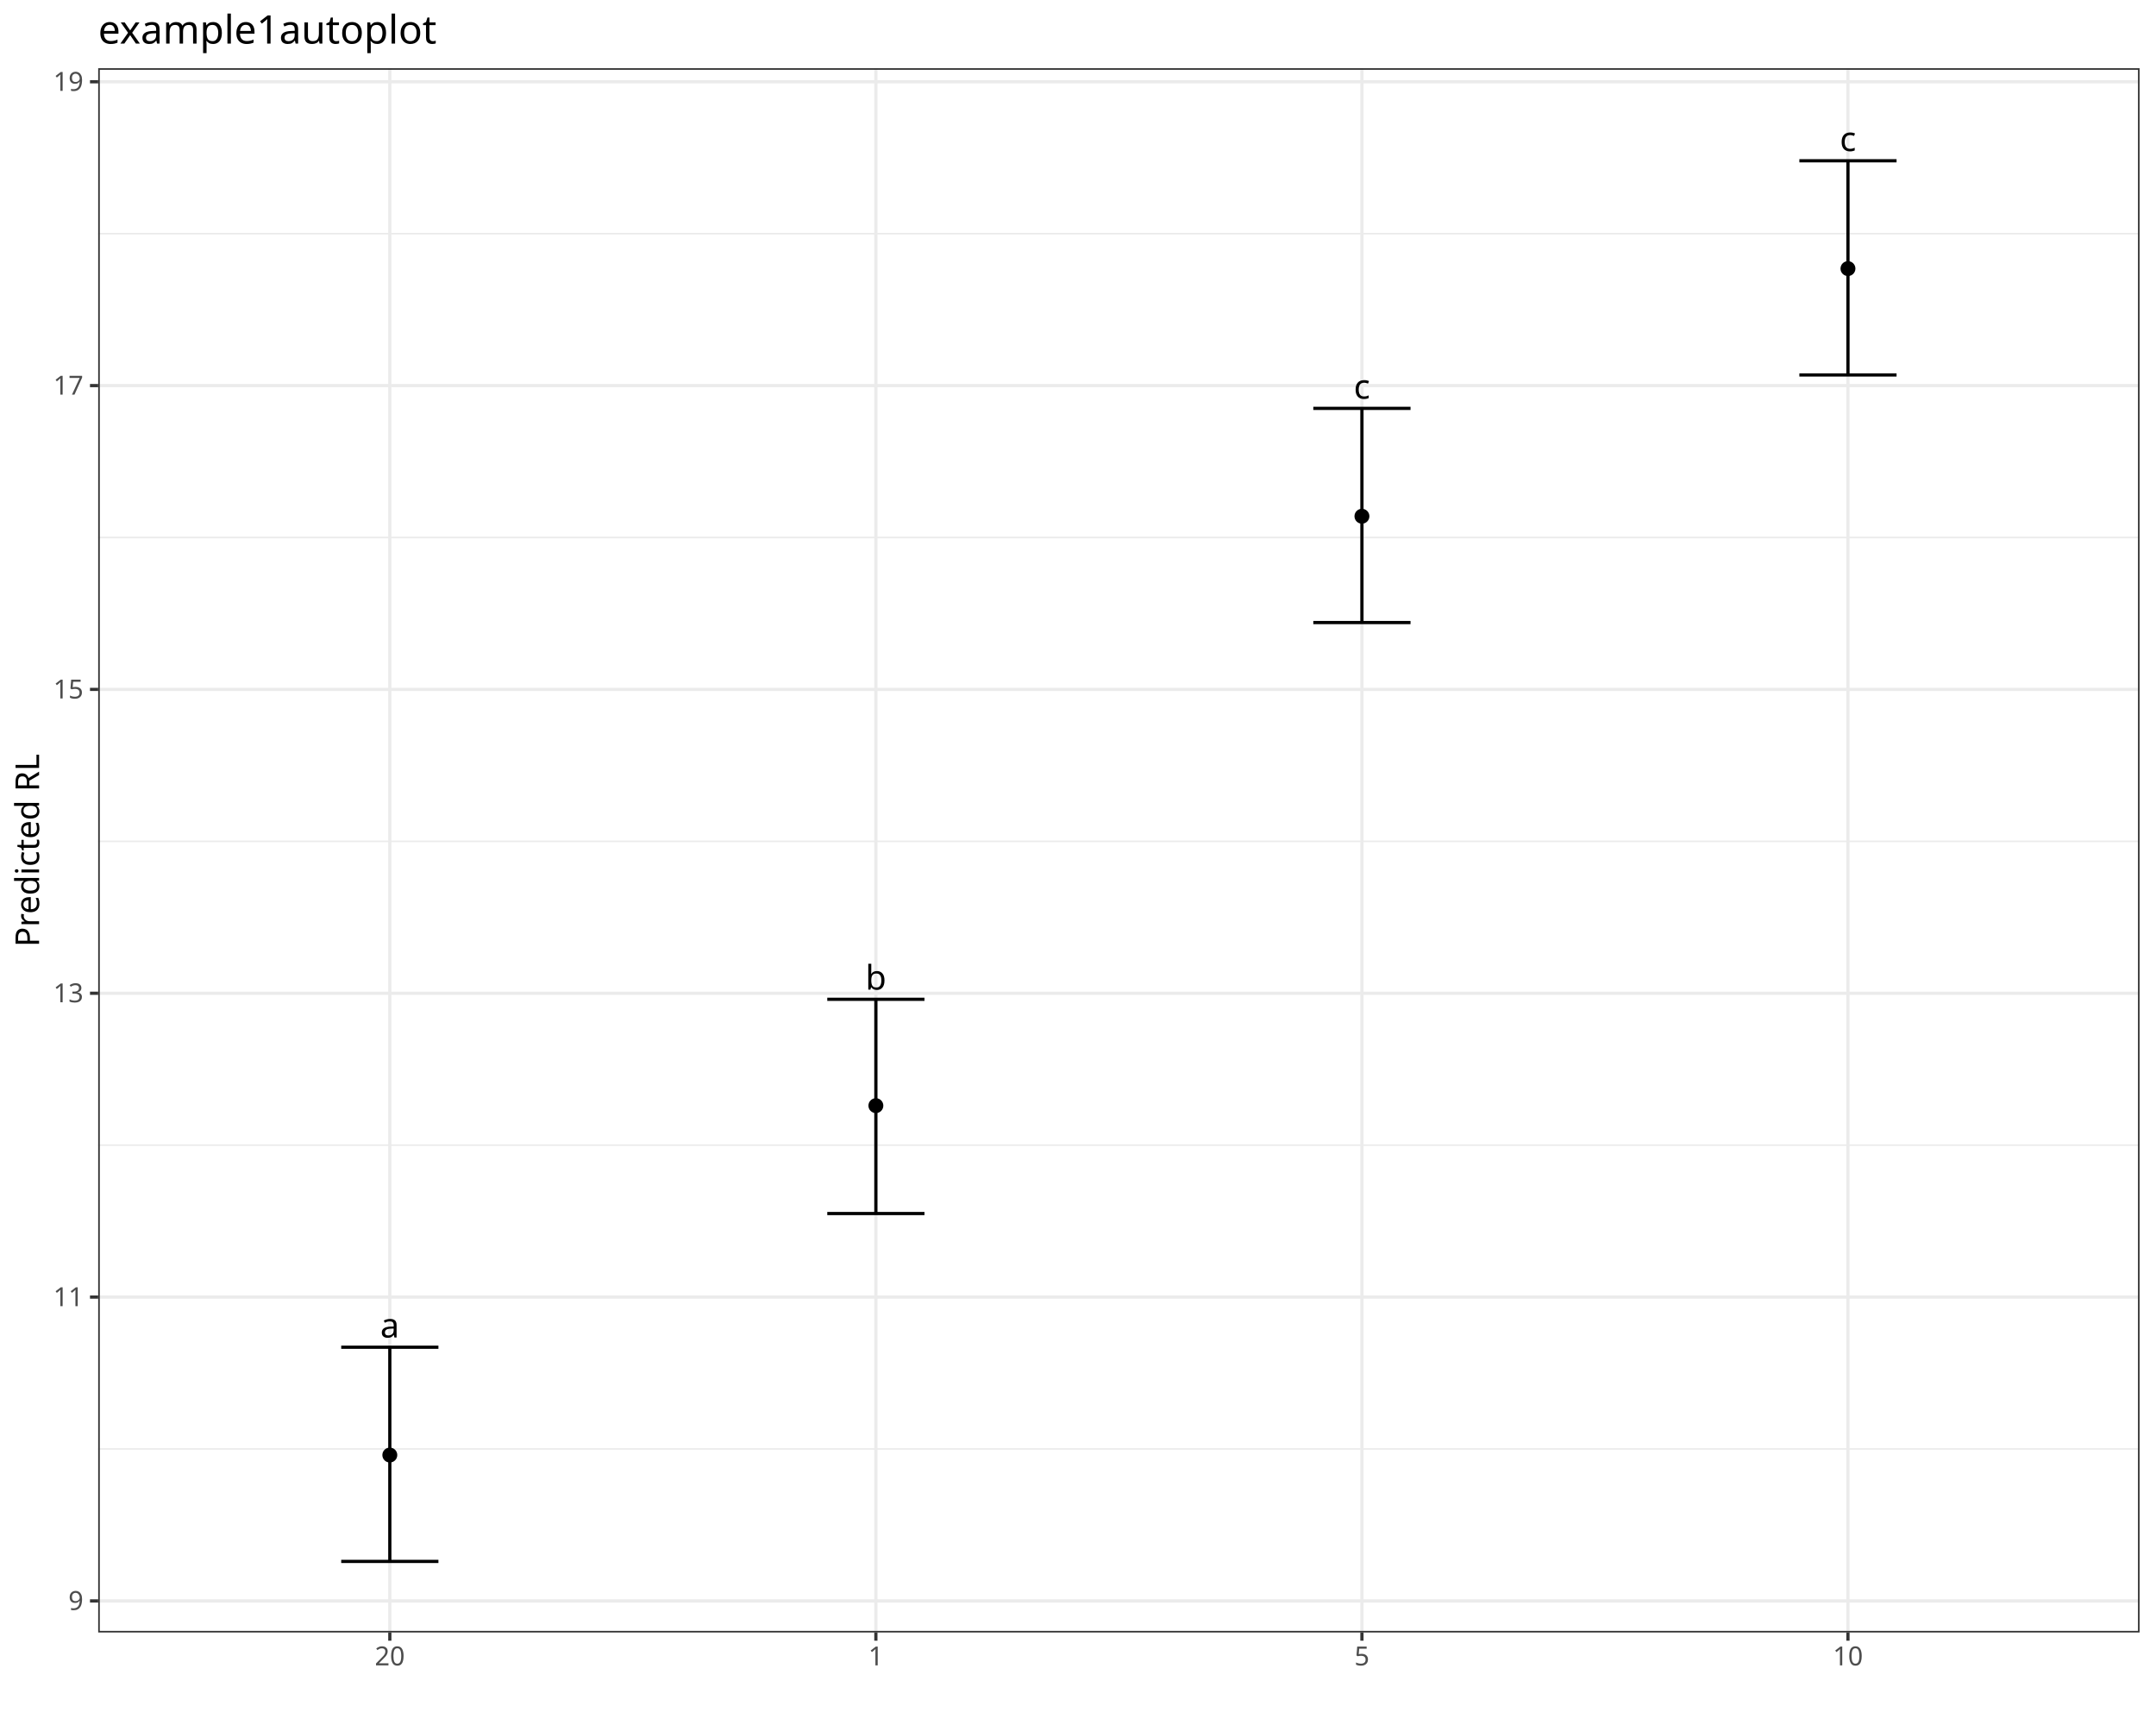
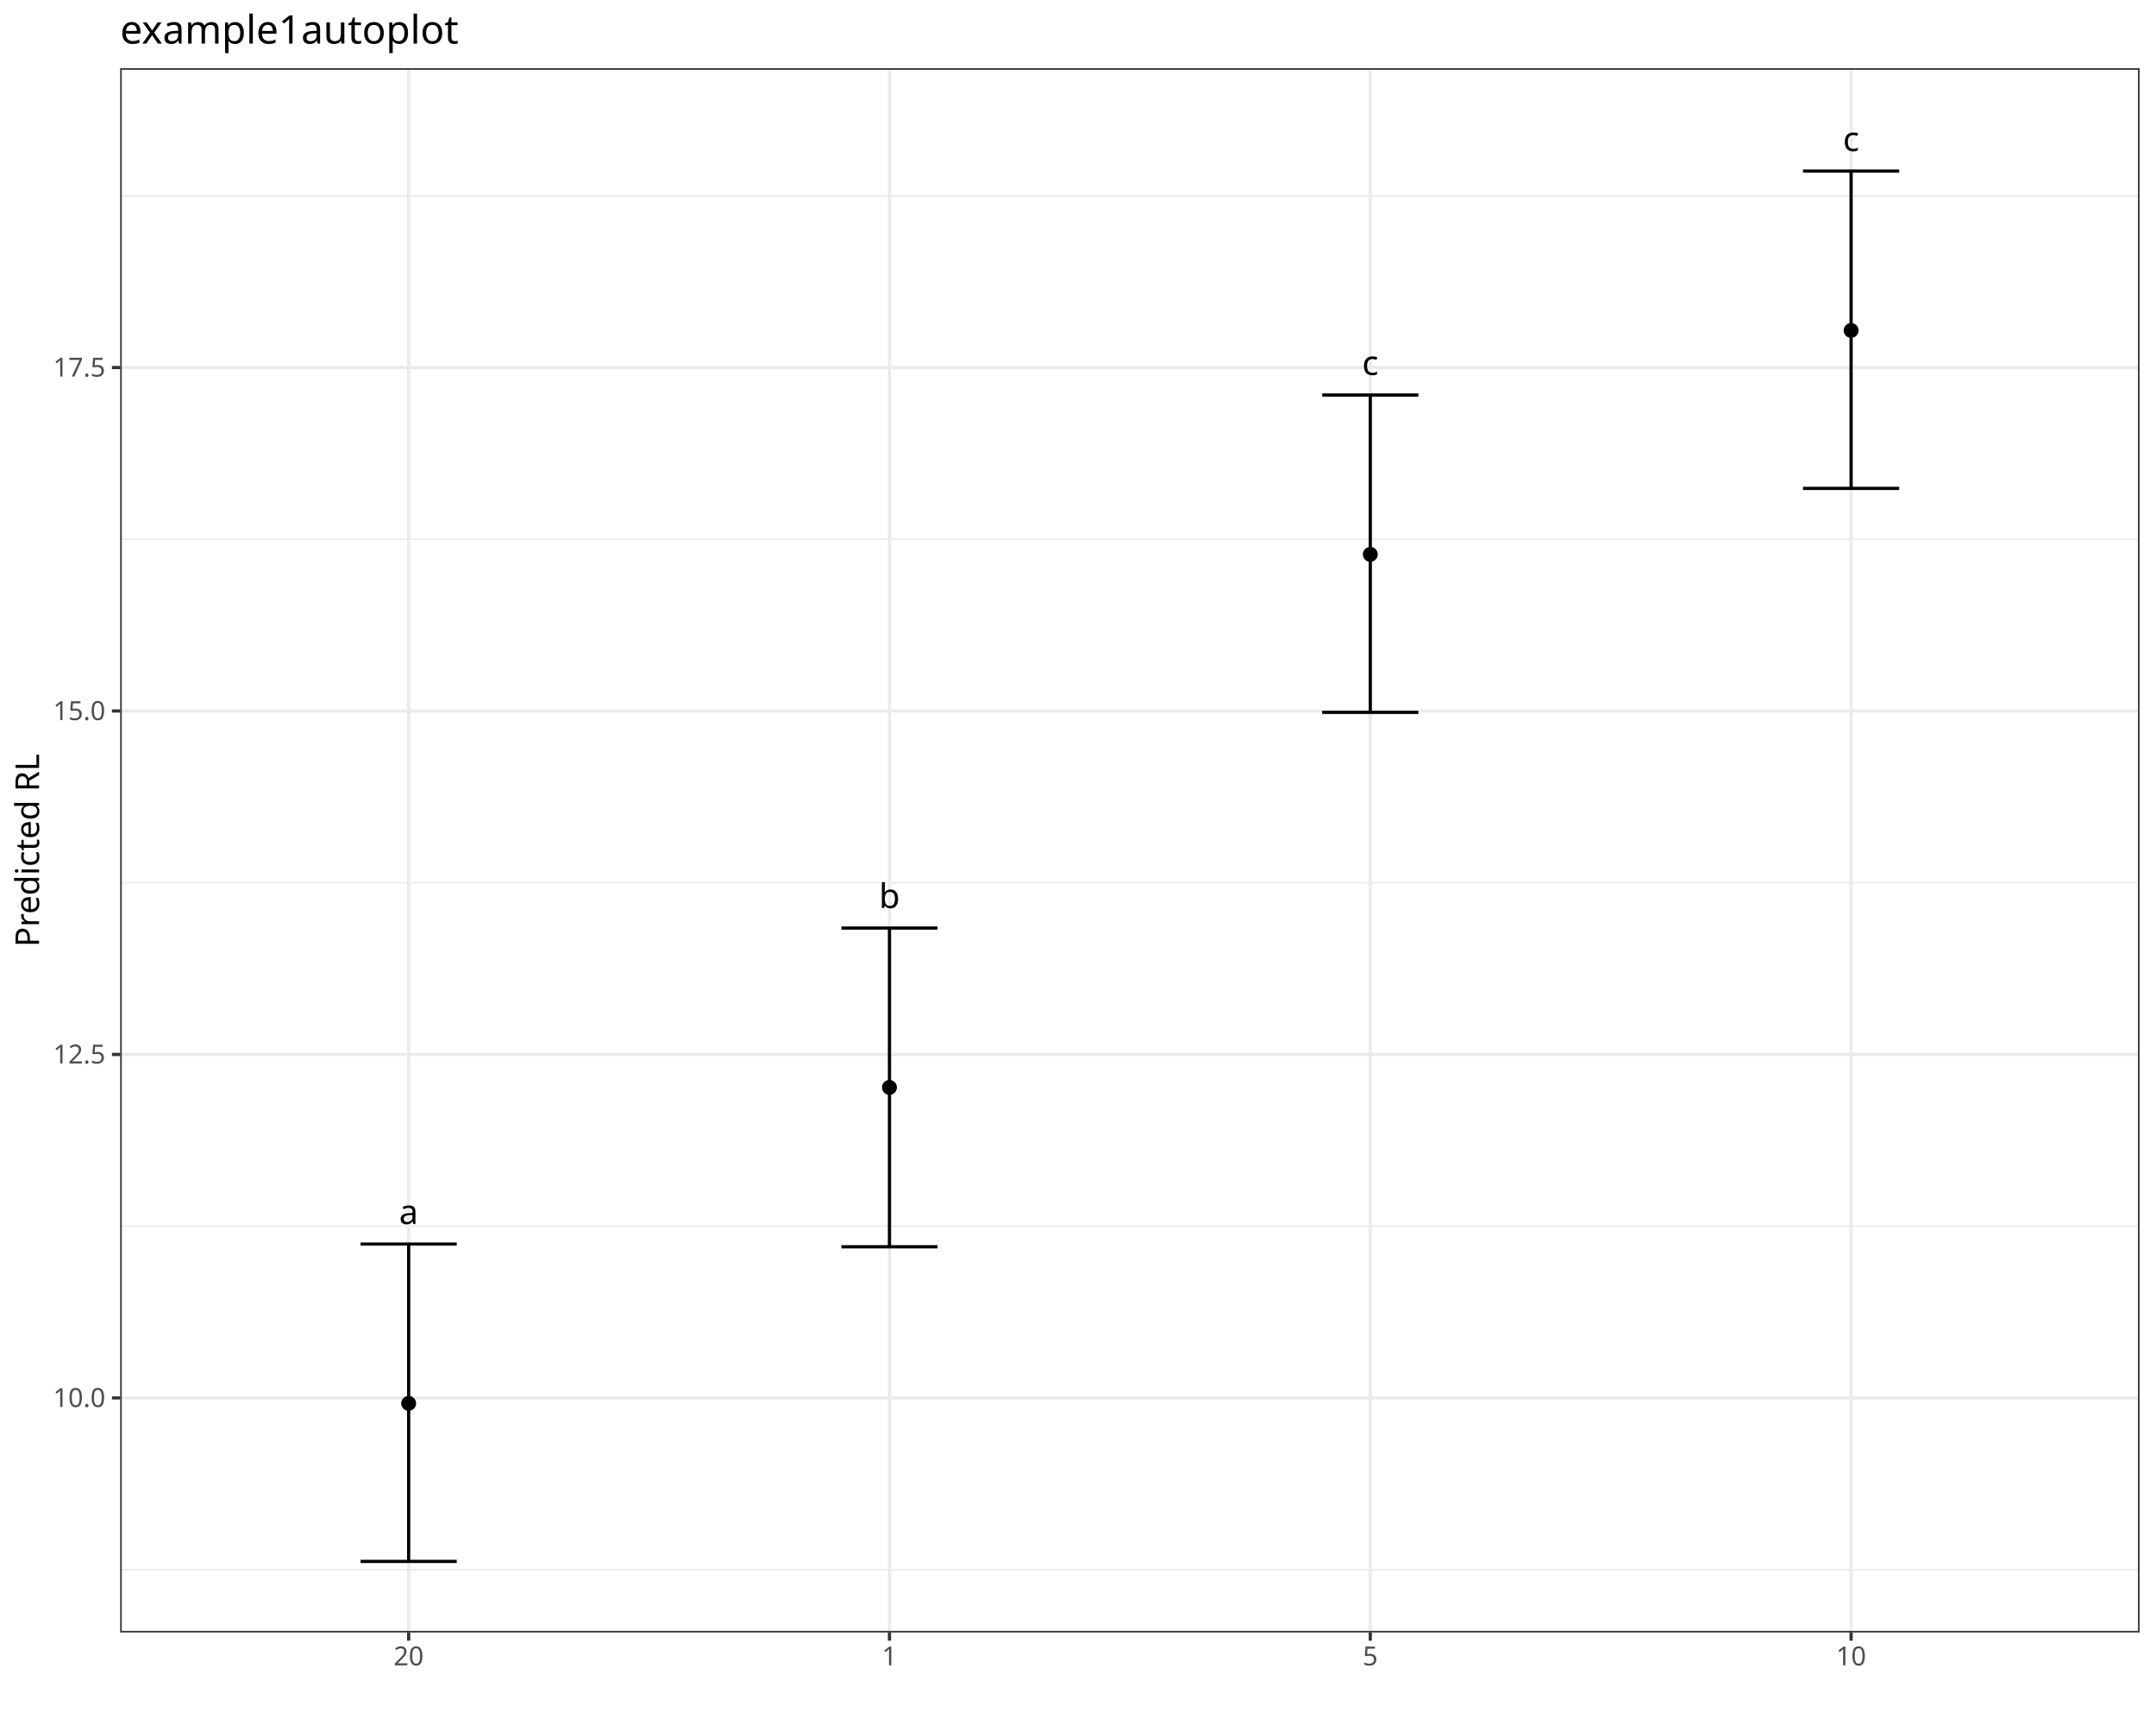
<svg xmlns="http://www.w3.org/2000/svg" class="svglite" data-engine-version="2.0" width="720.00pt" height="576.00pt" viewBox="0 0 720.00 576.00">
  <defs>
    <style type="text/css">
    .svglite line, .svglite polyline, .svglite polygon, .svglite path, .svglite rect, .svglite circle {
      fill: none;
      stroke: #000000;
      stroke-linecap: round;
      stroke-linejoin: round;
      stroke-miterlimit: 10.00;
    }
  </style>
  </defs>
  <rect width="100%" height="100%" style="stroke: none; fill: #FFFFFF;" />
  <defs>
    <clipPath id="cpMC4wMHw3MjAuMDB8MC4wMHw1NzYuMDA=">
      <rect x="0.00" y="0.00" width="720.00" height="576.00" />
    </clipPath>
  </defs>
  <g clip-path="url(#cpMC4wMHw3MjAuMDB8MC4wMHw1NzYuMDA=)">
    <rect x="0.00" y="0.00" width="720.00" height="576.00" style="stroke-width: 1.07; stroke: #FFFFFF; fill: #FFFFFF;" />
  </g>
  <defs>
-     <clipPath id="cpMzIuNzl8NzE0LjUyfDIyLjc4fDU0NS4xMQ==">
-       <rect x="32.79" y="22.78" width="681.73" height="522.33" />
+     <clipPath id="cpNDAuMTN8NzE0LjUyfDIyLjc4fDU0NS4xMQ==">
+       <rect x="40.13" y="22.78" width="674.39" height="522.33" />
    </clipPath>
  </defs>
-   <g clip-path="url(#cpMzIuNzl8NzE0LjUyfDIyLjc4fDU0NS4xMQ==)">
-     <rect x="32.79" y="22.78" width="681.73" height="522.33" style="stroke-width: 1.07; stroke: none; fill: #FFFFFF;" />
-     <polyline points="32.79,483.83 714.52,483.83 " style="stroke-width: 0.53; stroke: #EBEBEB; stroke-linecap: butt;" />
-     <polyline points="32.79,382.38 714.52,382.38 " style="stroke-width: 0.53; stroke: #EBEBEB; stroke-linecap: butt;" />
-     <polyline points="32.79,280.93 714.52,280.93 " style="stroke-width: 0.53; stroke: #EBEBEB; stroke-linecap: butt;" />
-     <polyline points="32.79,179.48 714.52,179.48 " style="stroke-width: 0.53; stroke: #EBEBEB; stroke-linecap: butt;" />
-     <polyline points="32.79,78.03 714.52,78.03 " style="stroke-width: 0.53; stroke: #EBEBEB; stroke-linecap: butt;" />
-     <polyline points="32.79,534.56 714.52,534.56 " style="stroke-width: 1.07; stroke: #EBEBEB; stroke-linecap: butt;" />
-     <polyline points="32.79,433.11 714.52,433.11 " style="stroke-width: 1.07; stroke: #EBEBEB; stroke-linecap: butt;" />
-     <polyline points="32.79,331.66 714.52,331.66 " style="stroke-width: 1.07; stroke: #EBEBEB; stroke-linecap: butt;" />
-     <polyline points="32.79,230.20 714.52,230.20 " style="stroke-width: 1.07; stroke: #EBEBEB; stroke-linecap: butt;" />
-     <polyline points="32.79,128.75 714.52,128.75 " style="stroke-width: 1.07; stroke: #EBEBEB; stroke-linecap: butt;" />
-     <polyline points="32.79,27.30 714.52,27.30 " style="stroke-width: 1.07; stroke: #EBEBEB; stroke-linecap: butt;" />
-     <polyline points="130.18,545.11 130.18,22.78 " style="stroke-width: 1.07; stroke: #EBEBEB; stroke-linecap: butt;" />
-     <polyline points="292.50,545.11 292.50,22.78 " style="stroke-width: 1.07; stroke: #EBEBEB; stroke-linecap: butt;" />
-     <polyline points="454.82,545.11 454.82,22.78 " style="stroke-width: 1.07; stroke: #EBEBEB; stroke-linecap: butt;" />
-     <polyline points="617.13,545.11 617.13,22.78 " style="stroke-width: 1.07; stroke: #EBEBEB; stroke-linecap: butt;" />
-     <circle cx="130.18" cy="485.86" r="2.49" style="stroke-width: 0.71; stroke: none; fill: #000000;" />
-     <circle cx="292.50" cy="369.19" r="2.49" style="stroke-width: 0.71; stroke: none; fill: #000000;" />
-     <circle cx="454.82" cy="172.38" r="2.49" style="stroke-width: 0.71; stroke: none; fill: #000000;" />
-     <circle cx="617.13" cy="89.69" r="2.49" style="stroke-width: 0.71; stroke: none; fill: #000000;" />
-     <polyline points="113.95,449.85 146.41,449.85 " style="stroke-width: 1.07; stroke-linecap: butt;" />
-     <polyline points="130.18,449.85 130.18,521.37 " style="stroke-width: 1.07; stroke-linecap: butt;" />
-     <polyline points="113.95,521.37 146.41,521.37 " style="stroke-width: 1.07; stroke-linecap: butt;" />
-     <polyline points="276.27,333.68 308.73,333.68 " style="stroke-width: 1.07; stroke-linecap: butt;" />
-     <polyline points="292.50,333.68 292.50,405.21 " style="stroke-width: 1.07; stroke-linecap: butt;" />
-     <polyline points="276.27,405.21 308.73,405.21 " style="stroke-width: 1.07; stroke-linecap: butt;" />
-     <polyline points="438.58,136.36 471.05,136.36 " style="stroke-width: 1.07; stroke-linecap: butt;" />
-     <polyline points="454.82,136.36 454.82,207.88 " style="stroke-width: 1.07; stroke-linecap: butt;" />
-     <polyline points="438.58,207.88 471.05,207.88 " style="stroke-width: 1.07; stroke-linecap: butt;" />
-     <polyline points="600.90,53.68 633.36,53.68 " style="stroke-width: 1.07; stroke-linecap: butt;" />
-     <polyline points="617.13,53.68 617.13,125.20 " style="stroke-width: 1.07; stroke-linecap: butt;" />
-     <polyline points="600.90,125.20 633.36,125.20 " style="stroke-width: 1.07; stroke-linecap: butt;" />
-     <text x="130.18" y="446.61" text-anchor="middle" style="font-size: 11.38px; font-family: sans;" textLength="6.33px" lengthAdjust="spacingAndGlyphs">a</text>
-     <text x="292.50" y="330.45" text-anchor="middle" style="font-size: 11.38px; font-family: sans;" textLength="6.33px" lengthAdjust="spacingAndGlyphs">b</text>
-     <text x="454.82" y="133.13" text-anchor="middle" style="font-size: 11.38px; font-family: sans;" textLength="5.70px" lengthAdjust="spacingAndGlyphs">c</text>
-     <text x="617.13" y="50.44" text-anchor="middle" style="font-size: 11.38px; font-family: sans;" textLength="5.70px" lengthAdjust="spacingAndGlyphs">c</text>
-     <rect x="32.79" y="22.78" width="681.73" height="522.33" style="stroke-width: 1.07; stroke: #333333;" />
+   <g clip-path="url(#cpNDAuMTN8NzE0LjUyfDIyLjc4fDU0NS4xMQ==)">
+     <rect x="40.13" y="22.78" width="674.39" height="522.33" style="stroke-width: 1.07; stroke: none; fill: #FFFFFF;" />
+     <polyline points="40.13,524.12 714.52,524.12 " style="stroke-width: 0.53; stroke: #EBEBEB; stroke-linecap: butt;" />
+     <polyline points="40.13,409.44 714.52,409.44 " style="stroke-width: 0.53; stroke: #EBEBEB; stroke-linecap: butt;" />
+     <polyline points="40.13,294.75 714.52,294.75 " style="stroke-width: 0.53; stroke: #EBEBEB; stroke-linecap: butt;" />
+     <polyline points="40.13,180.07 714.52,180.07 " style="stroke-width: 0.53; stroke: #EBEBEB; stroke-linecap: butt;" />
+     <polyline points="40.13,65.38 714.52,65.38 " style="stroke-width: 0.53; stroke: #EBEBEB; stroke-linecap: butt;" />
+     <polyline points="40.13,466.78 714.52,466.78 " style="stroke-width: 1.07; stroke: #EBEBEB; stroke-linecap: butt;" />
+     <polyline points="40.13,352.09 714.52,352.09 " style="stroke-width: 1.07; stroke: #EBEBEB; stroke-linecap: butt;" />
+     <polyline points="40.13,237.41 714.52,237.41 " style="stroke-width: 1.07; stroke: #EBEBEB; stroke-linecap: butt;" />
+     <polyline points="40.13,122.72 714.52,122.72 " style="stroke-width: 1.07; stroke: #EBEBEB; stroke-linecap: butt;" />
+     <polyline points="136.47,545.11 136.47,22.78 " style="stroke-width: 1.07; stroke: #EBEBEB; stroke-linecap: butt;" />
+     <polyline points="297.04,545.11 297.04,22.78 " style="stroke-width: 1.07; stroke: #EBEBEB; stroke-linecap: butt;" />
+     <polyline points="457.61,545.11 457.61,22.78 " style="stroke-width: 1.07; stroke: #EBEBEB; stroke-linecap: butt;" />
+     <polyline points="618.18,545.11 618.18,22.78 " style="stroke-width: 1.07; stroke: #EBEBEB; stroke-linecap: butt;" />
+     <circle cx="136.47" cy="468.61" r="2.49" style="stroke-width: 0.71; stroke: none; fill: #000000;" />
+     <circle cx="297.04" cy="363.10" r="2.49" style="stroke-width: 0.71; stroke: none; fill: #000000;" />
+     <circle cx="457.61" cy="185.11" r="2.49" style="stroke-width: 0.71; stroke: none; fill: #000000;" />
+     <circle cx="618.18" cy="110.34" r="2.49" style="stroke-width: 0.71; stroke: none; fill: #000000;" />
+     <polyline points="120.42,415.40 152.53,415.40 " style="stroke-width: 1.07; stroke-linecap: butt;" />
+     <polyline points="136.47,415.40 136.47,521.37 " style="stroke-width: 1.07; stroke-linecap: butt;" />
+     <polyline points="120.42,521.37 152.53,521.37 " style="stroke-width: 1.07; stroke-linecap: butt;" />
+     <polyline points="280.99,309.89 313.10,309.89 " style="stroke-width: 1.07; stroke-linecap: butt;" />
+     <polyline points="297.04,309.89 297.04,416.32 " style="stroke-width: 1.07; stroke-linecap: butt;" />
+     <polyline points="280.99,416.32 313.10,416.32 " style="stroke-width: 1.07; stroke-linecap: butt;" />
+     <polyline points="441.55,131.90 473.67,131.90 " style="stroke-width: 1.07; stroke-linecap: butt;" />
+     <polyline points="457.61,131.90 457.61,237.87 " style="stroke-width: 1.07; stroke-linecap: butt;" />
+     <polyline points="441.55,237.87 473.67,237.87 " style="stroke-width: 1.07; stroke-linecap: butt;" />
+     <polyline points="602.12,57.12 634.24,57.12 " style="stroke-width: 1.07; stroke-linecap: butt;" />
+     <polyline points="618.18,57.12 618.18,163.09 " style="stroke-width: 1.07; stroke-linecap: butt;" />
+     <polyline points="602.12,163.09 634.24,163.09 " style="stroke-width: 1.07; stroke-linecap: butt;" />
+     <text x="136.47" y="408.72" text-anchor="middle" style="font-size: 11.38px; font-family: sans;" textLength="6.33px" lengthAdjust="spacingAndGlyphs">a</text>
+     <text x="297.04" y="303.21" text-anchor="middle" style="font-size: 11.38px; font-family: sans;" textLength="6.33px" lengthAdjust="spacingAndGlyphs">b</text>
+     <text x="457.61" y="125.22" text-anchor="middle" style="font-size: 11.38px; font-family: sans;" textLength="5.70px" lengthAdjust="spacingAndGlyphs">c</text>
+     <text x="618.18" y="50.44" text-anchor="middle" style="font-size: 11.38px; font-family: sans;" textLength="5.70px" lengthAdjust="spacingAndGlyphs">c</text>
+     <rect x="40.13" y="22.78" width="674.39" height="522.33" style="stroke-width: 1.07; stroke: #333333;" />
  </g>
  <g clip-path="url(#cpMC4wMHw3MjAuMDB8MC4wMHw1NzYuMDA=)">
-     <text x="27.86" y="537.59" text-anchor="end" style="font-size: 8.80px; fill: #4D4D4D; font-family: sans;" textLength="4.89px" lengthAdjust="spacingAndGlyphs">9</text>
-     <text x="27.86" y="436.14" text-anchor="end" style="font-size: 8.80px; fill: #4D4D4D; font-family: sans;" textLength="9.79px" lengthAdjust="spacingAndGlyphs">11</text>
-     <text x="27.86" y="334.68" text-anchor="end" style="font-size: 8.80px; fill: #4D4D4D; font-family: sans;" textLength="9.79px" lengthAdjust="spacingAndGlyphs">13</text>
-     <text x="27.86" y="233.23" text-anchor="end" style="font-size: 8.80px; fill: #4D4D4D; font-family: sans;" textLength="9.79px" lengthAdjust="spacingAndGlyphs">15</text>
-     <text x="27.86" y="131.78" text-anchor="end" style="font-size: 8.80px; fill: #4D4D4D; font-family: sans;" textLength="9.79px" lengthAdjust="spacingAndGlyphs">17</text>
-     <text x="27.86" y="30.33" text-anchor="end" style="font-size: 8.80px; fill: #4D4D4D; font-family: sans;" textLength="9.79px" lengthAdjust="spacingAndGlyphs">19</text>
-     <polyline points="30.05,534.56 32.79,534.56 " style="stroke-width: 1.07; stroke: #333333; stroke-linecap: butt;" />
-     <polyline points="30.05,433.11 32.79,433.11 " style="stroke-width: 1.07; stroke: #333333; stroke-linecap: butt;" />
-     <polyline points="30.05,331.66 32.79,331.66 " style="stroke-width: 1.07; stroke: #333333; stroke-linecap: butt;" />
-     <polyline points="30.05,230.20 32.79,230.20 " style="stroke-width: 1.07; stroke: #333333; stroke-linecap: butt;" />
-     <polyline points="30.05,128.75 32.79,128.75 " style="stroke-width: 1.07; stroke: #333333; stroke-linecap: butt;" />
-     <polyline points="30.05,27.30 32.79,27.30 " style="stroke-width: 1.07; stroke: #333333; stroke-linecap: butt;" />
-     <polyline points="130.18,547.85 130.18,545.11 " style="stroke-width: 1.07; stroke: #333333; stroke-linecap: butt;" />
-     <polyline points="292.50,547.85 292.50,545.11 " style="stroke-width: 1.07; stroke: #333333; stroke-linecap: butt;" />
-     <polyline points="454.82,547.85 454.82,545.11 " style="stroke-width: 1.07; stroke: #333333; stroke-linecap: butt;" />
-     <polyline points="617.13,547.85 617.13,545.11 " style="stroke-width: 1.07; stroke: #333333; stroke-linecap: butt;" />
-     <text x="130.18" y="556.10" text-anchor="middle" style="font-size: 8.80px; fill: #4D4D4D; font-family: sans;" textLength="9.79px" lengthAdjust="spacingAndGlyphs">20</text>
-     <text x="292.50" y="556.10" text-anchor="middle" style="font-size: 8.80px; fill: #4D4D4D; font-family: sans;" textLength="4.89px" lengthAdjust="spacingAndGlyphs">1</text>
-     <text x="454.82" y="556.10" text-anchor="middle" style="font-size: 8.80px; fill: #4D4D4D; font-family: sans;" textLength="4.89px" lengthAdjust="spacingAndGlyphs">5</text>
-     <text x="617.13" y="556.10" text-anchor="middle" style="font-size: 8.80px; fill: #4D4D4D; font-family: sans;" textLength="9.79px" lengthAdjust="spacingAndGlyphs">10</text>
+     <text x="35.20" y="469.81" text-anchor="end" style="font-size: 8.80px; fill: #4D4D4D; font-family: sans;" textLength="17.13px" lengthAdjust="spacingAndGlyphs">10.0</text>
+     <text x="35.20" y="355.12" text-anchor="end" style="font-size: 8.80px; fill: #4D4D4D; font-family: sans;" textLength="17.13px" lengthAdjust="spacingAndGlyphs">12.5</text>
+     <text x="35.20" y="240.44" text-anchor="end" style="font-size: 8.80px; fill: #4D4D4D; font-family: sans;" textLength="17.13px" lengthAdjust="spacingAndGlyphs">15.0</text>
+     <text x="35.20" y="125.75" text-anchor="end" style="font-size: 8.80px; fill: #4D4D4D; font-family: sans;" textLength="17.13px" lengthAdjust="spacingAndGlyphs">17.5</text>
+     <polyline points="37.39,466.78 40.13,466.78 " style="stroke-width: 1.07; stroke: #333333; stroke-linecap: butt;" />
+     <polyline points="37.39,352.09 40.13,352.09 " style="stroke-width: 1.07; stroke: #333333; stroke-linecap: butt;" />
+     <polyline points="37.39,237.41 40.13,237.41 " style="stroke-width: 1.07; stroke: #333333; stroke-linecap: butt;" />
+     <polyline points="37.39,122.72 40.13,122.72 " style="stroke-width: 1.07; stroke: #333333; stroke-linecap: butt;" />
+     <polyline points="136.47,547.85 136.47,545.11 " style="stroke-width: 1.07; stroke: #333333; stroke-linecap: butt;" />
+     <polyline points="297.04,547.85 297.04,545.11 " style="stroke-width: 1.07; stroke: #333333; stroke-linecap: butt;" />
+     <polyline points="457.61,547.85 457.61,545.11 " style="stroke-width: 1.07; stroke: #333333; stroke-linecap: butt;" />
+     <polyline points="618.18,547.85 618.18,545.11 " style="stroke-width: 1.07; stroke: #333333; stroke-linecap: butt;" />
+     <text x="136.47" y="556.10" text-anchor="middle" style="font-size: 8.80px; fill: #4D4D4D; font-family: sans;" textLength="9.79px" lengthAdjust="spacingAndGlyphs">20</text>
+     <text x="297.04" y="556.10" text-anchor="middle" style="font-size: 8.80px; fill: #4D4D4D; font-family: sans;" textLength="4.89px" lengthAdjust="spacingAndGlyphs">1</text>
+     <text x="457.61" y="556.10" text-anchor="middle" style="font-size: 8.80px; fill: #4D4D4D; font-family: sans;" textLength="4.89px" lengthAdjust="spacingAndGlyphs">5</text>
+     <text x="618.18" y="556.10" text-anchor="middle" style="font-size: 8.80px; fill: #4D4D4D; font-family: sans;" textLength="9.79px" lengthAdjust="spacingAndGlyphs">10</text>
    <text transform="translate(13.05,283.95) rotate(-90)" text-anchor="middle" style="font-size: 11.00px; font-family: sans;" textLength="63.60px" lengthAdjust="spacingAndGlyphs">Predicted RL</text>
-     <text x="32.79" y="14.56" style="font-size: 13.20px; font-family: sans;" textLength="104.22px" lengthAdjust="spacingAndGlyphs">example1autoplot</text>
+     <text x="40.13" y="14.56" style="font-size: 13.20px; font-family: sans;" textLength="104.22px" lengthAdjust="spacingAndGlyphs">example1autoplot</text>
  </g>
</svg>
